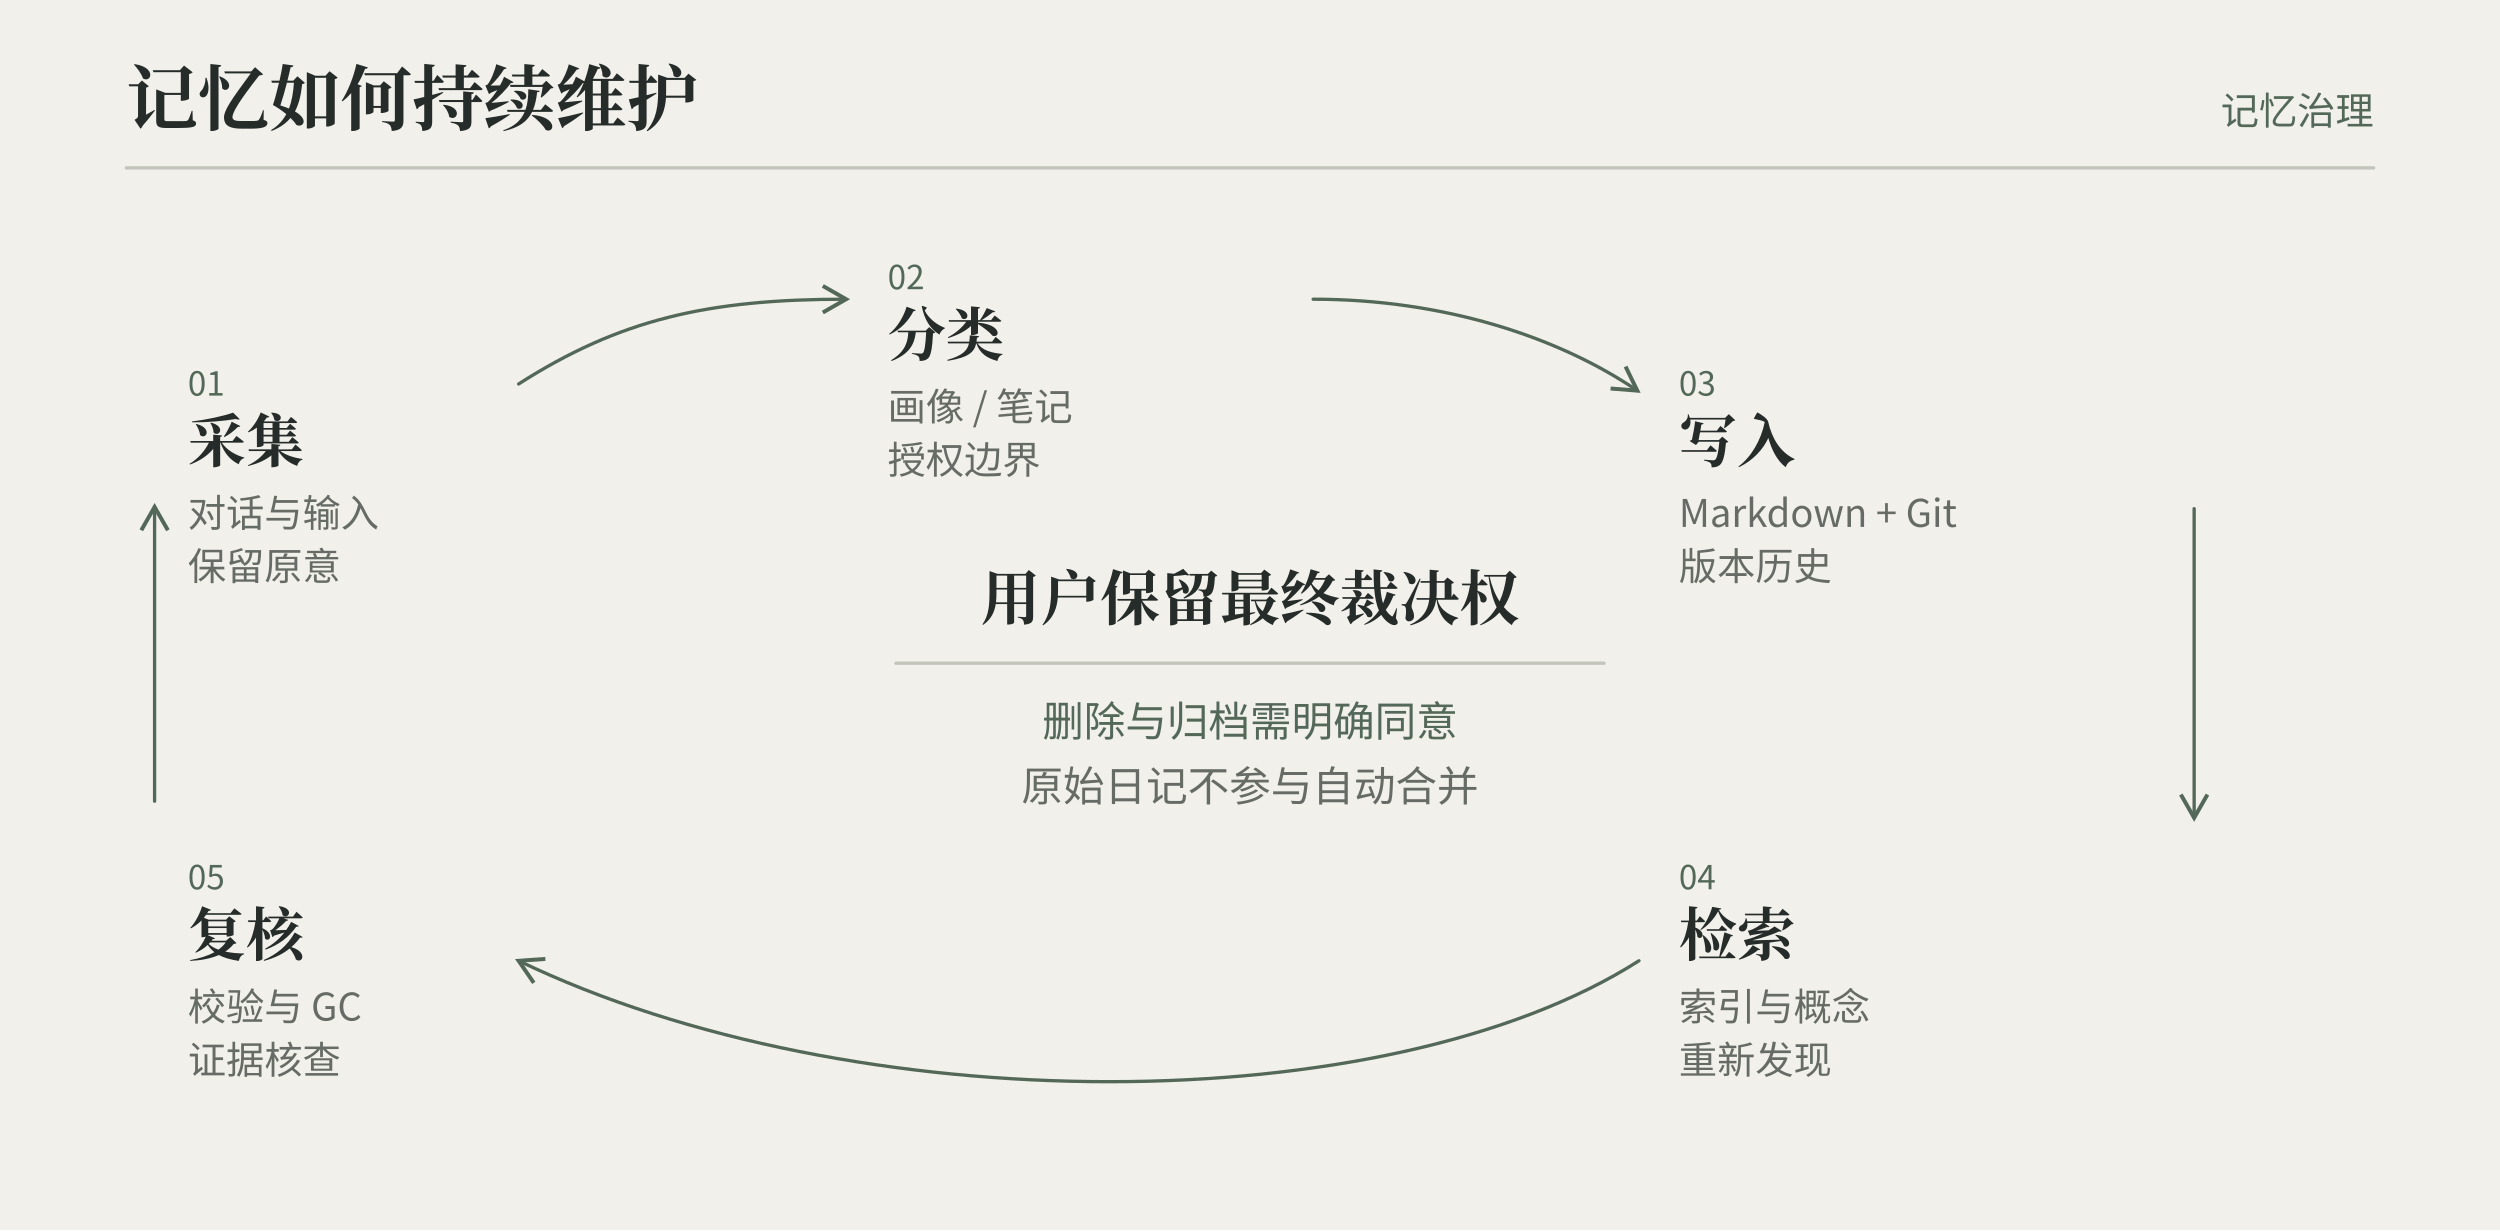
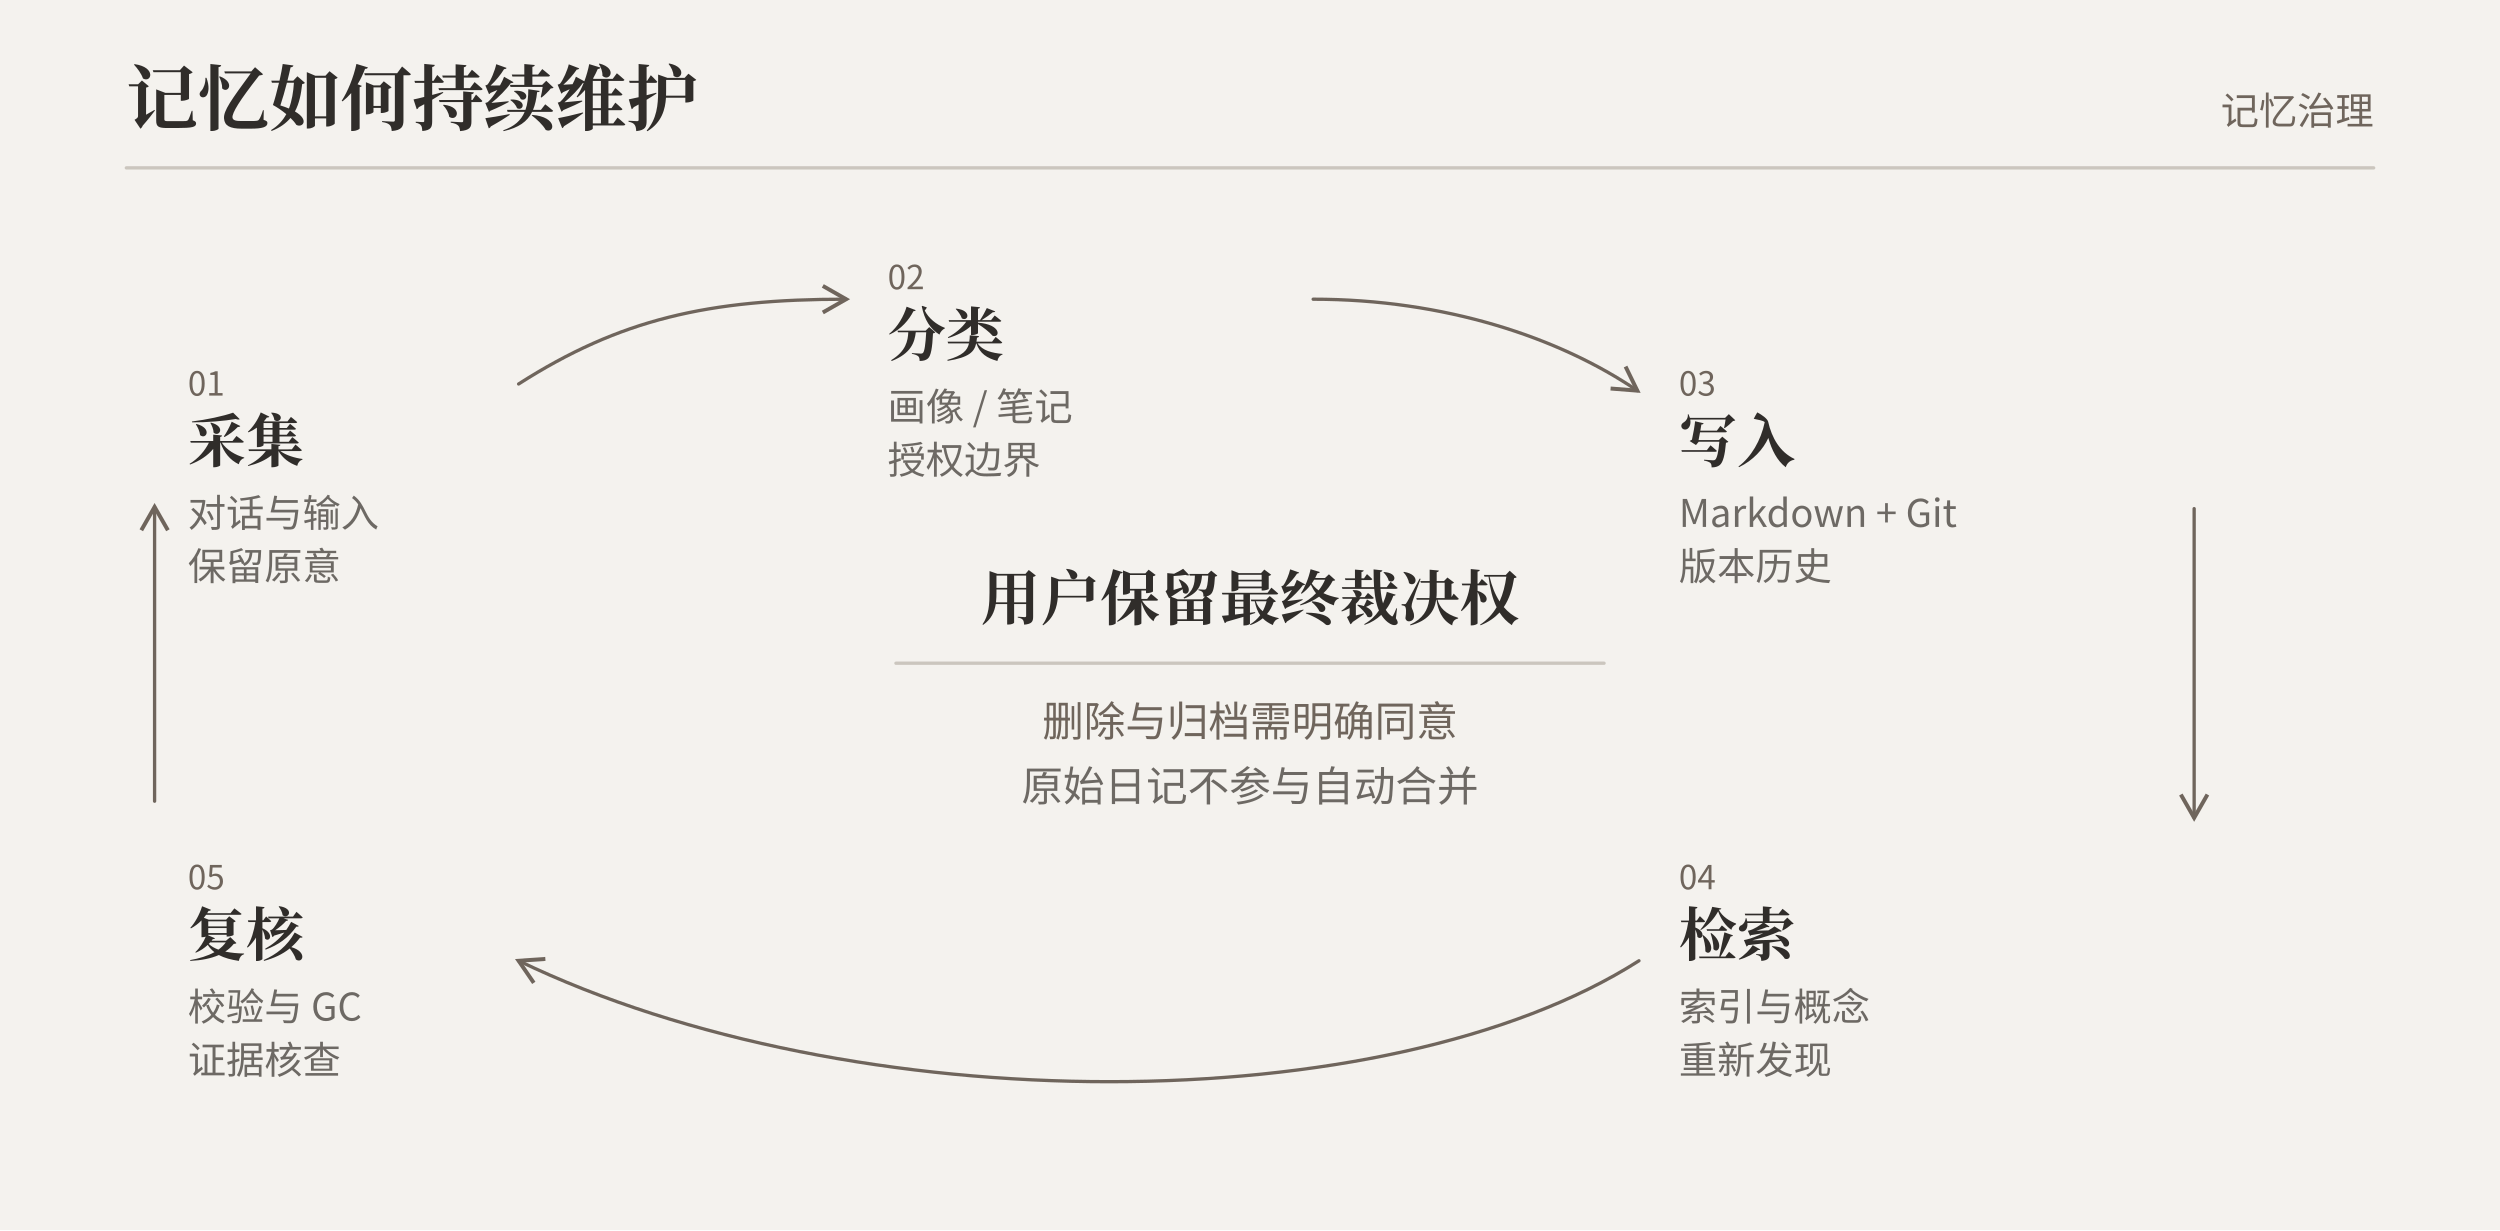
<svg xmlns="http://www.w3.org/2000/svg" width="1504" height="740" viewBox="0 0 1504 740" role="img" aria-labelledby="title desc" lang="zh-CN">
  <defs>
    <marker id="arrow" markerWidth="10" markerHeight="10" refX="8" refY="5" orient="auto">
-       <path d="M1 1L8 5L1 9" fill="none" stroke="#536858" stroke-width="1.2" />
+       <path d="M1 1L8 5L1 9" fill="none" stroke="#6f655c" stroke-width="1.2" />
    </marker>
  </defs>
-   <rect width="1504" height="740" fill="#f1f0eb" />
-   <text x="76" y="75" font-family="'Noto Serif CJK SC','Songti SC','STSong','SimSun',serif" font-size="43" fill="#262c29" font-weight="600">记忆如何持续维护</text>
-   <text x="1428" y="75" font-family="'Noto Sans CJK SC','PingFang SC','Microsoft YaHei',Arial,sans-serif" font-size="23" fill="#536858" text-anchor="end">记忆治理</text>
-   <path d="M76 101H1428" fill="none" stroke="#c2c5bb" stroke-width="2" stroke-linecap="round" stroke-linejoin="round" />
-   <path d="M312 231C373 192 426 180 509 180" fill="none" stroke="#536858" stroke-width="2" stroke-linecap="round" stroke-linejoin="round" marker-end="url(#arrow)" />
-   <path d="M790 180C869 180 938 203 985 235" fill="none" stroke="#536858" stroke-width="2" stroke-linecap="round" stroke-linejoin="round" marker-end="url(#arrow)" />
-   <path d="M1320 306V492" fill="none" stroke="#536858" stroke-width="2" stroke-linecap="round" stroke-linejoin="round" marker-end="url(#arrow)" />
-   <path d="M986 578C834 675 513 675 312 578" fill="none" stroke="#536858" stroke-width="2" stroke-linecap="round" stroke-linejoin="round" marker-end="url(#arrow)" />
-   <path d="M93 482V305" fill="none" stroke="#536858" stroke-width="2" stroke-linecap="round" stroke-linejoin="round" marker-end="url(#arrow)" />
-   <text x="113" y="238" font-family="'Noto Sans CJK SC','PingFang SC','Microsoft YaHei',Arial,sans-serif" font-size="20" fill="#536858">01</text>
-   <text x="113" y="278" font-family="'Noto Serif CJK SC','Songti SC','STSong','SimSun',serif" font-size="35" fill="#262c29" font-weight="600">采集</text>
-   <text x="113" y="317" font-family="'Noto Sans CJK SC','PingFang SC','Microsoft YaHei',Arial,sans-serif" font-size="23" fill="#666c65">对话与输入</text>
-   <text x="113" y="349" font-family="'Noto Sans CJK SC','PingFang SC','Microsoft YaHei',Arial,sans-serif" font-size="23" fill="#666c65">保留原意</text>
-   <text x="534" y="174" font-family="'Noto Sans CJK SC','PingFang SC','Microsoft YaHei',Arial,sans-serif" font-size="20" fill="#536858">02</text>
-   <text x="534" y="214" font-family="'Noto Serif CJK SC','Songti SC','STSong','SimSun',serif" font-size="35" fill="#262c29" font-weight="600">分类</text>
-   <text x="534" y="253" font-family="'Noto Sans CJK SC','PingFang SC','Microsoft YaHei',Arial,sans-serif" font-size="23" fill="#666c65">画像 / 笔记</text>
-   <text x="534" y="285" font-family="'Noto Sans CJK SC','PingFang SC','Microsoft YaHei',Arial,sans-serif" font-size="23" fill="#666c65">授权边界</text>
-   <text x="1010" y="238" font-family="'Noto Sans CJK SC','PingFang SC','Microsoft YaHei',Arial,sans-serif" font-size="20" fill="#536858">03</text>
-   <text x="1010" y="278" font-family="'Noto Serif CJK SC','Songti SC','STSong','SimSun',serif" font-size="35" fill="#262c29" font-weight="600">写入</text>
-   <text x="1010" y="317" font-family="'Noto Sans CJK SC','PingFang SC','Microsoft YaHei',Arial,sans-serif" font-size="23" fill="#666c65">Markdown + Git</text>
-   <text x="1010" y="349" font-family="'Noto Sans CJK SC','PingFang SC','Microsoft YaHei',Arial,sans-serif" font-size="23" fill="#666c65">版本历史</text>
-   <text x="1010" y="535" font-family="'Noto Sans CJK SC','PingFang SC','Microsoft YaHei',Arial,sans-serif" font-size="20" fill="#536858">04</text>
-   <text x="1010" y="575" font-family="'Noto Serif CJK SC','Songti SC','STSong','SimSun',serif" font-size="35" fill="#262c29" font-weight="600">检索</text>
-   <text x="1010" y="614" font-family="'Noto Sans CJK SC','PingFang SC','Microsoft YaHei',Arial,sans-serif" font-size="23" fill="#666c65">索引与概念</text>
-   <text x="1010" y="646" font-family="'Noto Sans CJK SC','PingFang SC','Microsoft YaHei',Arial,sans-serif" font-size="23" fill="#666c65">重新发现</text>
-   <text x="113" y="535" font-family="'Noto Sans CJK SC','PingFang SC','Microsoft YaHei',Arial,sans-serif" font-size="20" fill="#536858">05</text>
-   <text x="113" y="575" font-family="'Noto Serif CJK SC','Songti SC','STSong','SimSun',serif" font-size="35" fill="#262c29" font-weight="600">复核</text>
-   <text x="113" y="614" font-family="'Noto Sans CJK SC','PingFang SC','Microsoft YaHei',Arial,sans-serif" font-size="23" fill="#666c65">校验与 GC</text>
-   <text x="113" y="646" font-family="'Noto Sans CJK SC','PingFang SC','Microsoft YaHei',Arial,sans-serif" font-size="23" fill="#666c65">证据核查</text>
-   <text x="752" y="373" font-family="'Noto Serif CJK SC','Songti SC','STSong','SimSun',serif" font-size="36" fill="#262c29" text-anchor="middle" font-weight="600">用户保留最终裁决权</text>
-   <path d="M539 399H965" fill="none" stroke="#c2c5bb" stroke-width="2" stroke-linecap="round" stroke-linejoin="round" />
-   <text x="752" y="443" font-family="'Noto Sans CJK SC','PingFang SC','Microsoft YaHei',Arial,sans-serif" font-size="25" fill="#536858" text-anchor="middle">删除与归档需明确同意</text>
-   <text x="752" y="482" font-family="'Noto Sans CJK SC','PingFang SC','Microsoft YaHei',Arial,sans-serif" font-size="25" fill="#666c65" text-anchor="middle">原始日记不参与自动合并</text>
+   <rect width="1504" height="740" fill="#f4f2ee" />
+   <text x="76" y="75" font-family="'Noto Serif CJK SC','Songti SC','STSong','SimSun',serif" font-size="43" fill="#302d2a" font-weight="600">记忆如何持续维护</text>
+   <text x="1428" y="75" font-family="'Noto Sans CJK SC','PingFang SC','Microsoft YaHei',Arial,sans-serif" font-size="23" fill="#6f655c" text-anchor="end">记忆治理</text>
+   <path d="M76 101H1428" fill="none" stroke="#cbc6be" stroke-width="2" stroke-linecap="round" stroke-linejoin="round" />
+   <path d="M312 231C373 192 426 180 509 180" fill="none" stroke="#6f655c" stroke-width="2" stroke-linecap="round" stroke-linejoin="round" marker-end="url(#arrow)" />
+   <path d="M790 180C869 180 938 203 985 235" fill="none" stroke="#6f655c" stroke-width="2" stroke-linecap="round" stroke-linejoin="round" marker-end="url(#arrow)" />
+   <path d="M1320 306V492" fill="none" stroke="#6f655c" stroke-width="2" stroke-linecap="round" stroke-linejoin="round" marker-end="url(#arrow)" />
+   <path d="M986 578C834 675 513 675 312 578" fill="none" stroke="#6f655c" stroke-width="2" stroke-linecap="round" stroke-linejoin="round" marker-end="url(#arrow)" />
+   <path d="M93 482V305" fill="none" stroke="#6f655c" stroke-width="2" stroke-linecap="round" stroke-linejoin="round" marker-end="url(#arrow)" />
+   <text x="113" y="238" font-family="'Noto Sans CJK SC','PingFang SC','Microsoft YaHei',Arial,sans-serif" font-size="20" fill="#6f655c">01</text>
+   <text x="113" y="278" font-family="'Noto Serif CJK SC','Songti SC','STSong','SimSun',serif" font-size="35" fill="#302d2a" font-weight="600">采集</text>
+   <text x="113" y="317" font-family="'Noto Sans CJK SC','PingFang SC','Microsoft YaHei',Arial,sans-serif" font-size="23" fill="#6d6964">对话与输入</text>
+   <text x="113" y="349" font-family="'Noto Sans CJK SC','PingFang SC','Microsoft YaHei',Arial,sans-serif" font-size="23" fill="#6d6964">保留原意</text>
+   <text x="534" y="174" font-family="'Noto Sans CJK SC','PingFang SC','Microsoft YaHei',Arial,sans-serif" font-size="20" fill="#6f655c">02</text>
+   <text x="534" y="214" font-family="'Noto Serif CJK SC','Songti SC','STSong','SimSun',serif" font-size="35" fill="#302d2a" font-weight="600">分类</text>
+   <text x="534" y="253" font-family="'Noto Sans CJK SC','PingFang SC','Microsoft YaHei',Arial,sans-serif" font-size="23" fill="#6d6964">画像 / 笔记</text>
+   <text x="534" y="285" font-family="'Noto Sans CJK SC','PingFang SC','Microsoft YaHei',Arial,sans-serif" font-size="23" fill="#6d6964">授权边界</text>
+   <text x="1010" y="238" font-family="'Noto Sans CJK SC','PingFang SC','Microsoft YaHei',Arial,sans-serif" font-size="20" fill="#6f655c">03</text>
+   <text x="1010" y="278" font-family="'Noto Serif CJK SC','Songti SC','STSong','SimSun',serif" font-size="35" fill="#302d2a" font-weight="600">写入</text>
+   <text x="1010" y="317" font-family="'Noto Sans CJK SC','PingFang SC','Microsoft YaHei',Arial,sans-serif" font-size="23" fill="#6d6964">Markdown + Git</text>
+   <text x="1010" y="349" font-family="'Noto Sans CJK SC','PingFang SC','Microsoft YaHei',Arial,sans-serif" font-size="23" fill="#6d6964">版本历史</text>
+   <text x="1010" y="535" font-family="'Noto Sans CJK SC','PingFang SC','Microsoft YaHei',Arial,sans-serif" font-size="20" fill="#6f655c">04</text>
+   <text x="1010" y="575" font-family="'Noto Serif CJK SC','Songti SC','STSong','SimSun',serif" font-size="35" fill="#302d2a" font-weight="600">检索</text>
+   <text x="1010" y="614" font-family="'Noto Sans CJK SC','PingFang SC','Microsoft YaHei',Arial,sans-serif" font-size="23" fill="#6d6964">索引与概念</text>
+   <text x="1010" y="646" font-family="'Noto Sans CJK SC','PingFang SC','Microsoft YaHei',Arial,sans-serif" font-size="23" fill="#6d6964">重新发现</text>
+   <text x="113" y="535" font-family="'Noto Sans CJK SC','PingFang SC','Microsoft YaHei',Arial,sans-serif" font-size="20" fill="#6f655c">05</text>
+   <text x="113" y="575" font-family="'Noto Serif CJK SC','Songti SC','STSong','SimSun',serif" font-size="35" fill="#302d2a" font-weight="600">复核</text>
+   <text x="113" y="614" font-family="'Noto Sans CJK SC','PingFang SC','Microsoft YaHei',Arial,sans-serif" font-size="23" fill="#6d6964">校验与 GC</text>
+   <text x="113" y="646" font-family="'Noto Sans CJK SC','PingFang SC','Microsoft YaHei',Arial,sans-serif" font-size="23" fill="#6d6964">证据核查</text>
+   <text x="752" y="373" font-family="'Noto Serif CJK SC','Songti SC','STSong','SimSun',serif" font-size="36" fill="#302d2a" text-anchor="middle" font-weight="600">用户保留最终裁决权</text>
+   <path d="M539 399H965" fill="none" stroke="#cbc6be" stroke-width="2" stroke-linecap="round" stroke-linejoin="round" />
+   <text x="752" y="443" font-family="'Noto Sans CJK SC','PingFang SC','Microsoft YaHei',Arial,sans-serif" font-size="25" fill="#6f655c" text-anchor="middle">删除与归档需明确同意</text>
+   <text x="752" y="482" font-family="'Noto Sans CJK SC','PingFang SC','Microsoft YaHei',Arial,sans-serif" font-size="25" fill="#6d6964" text-anchor="middle">原始日记不参与自动合并</text>
</svg>
